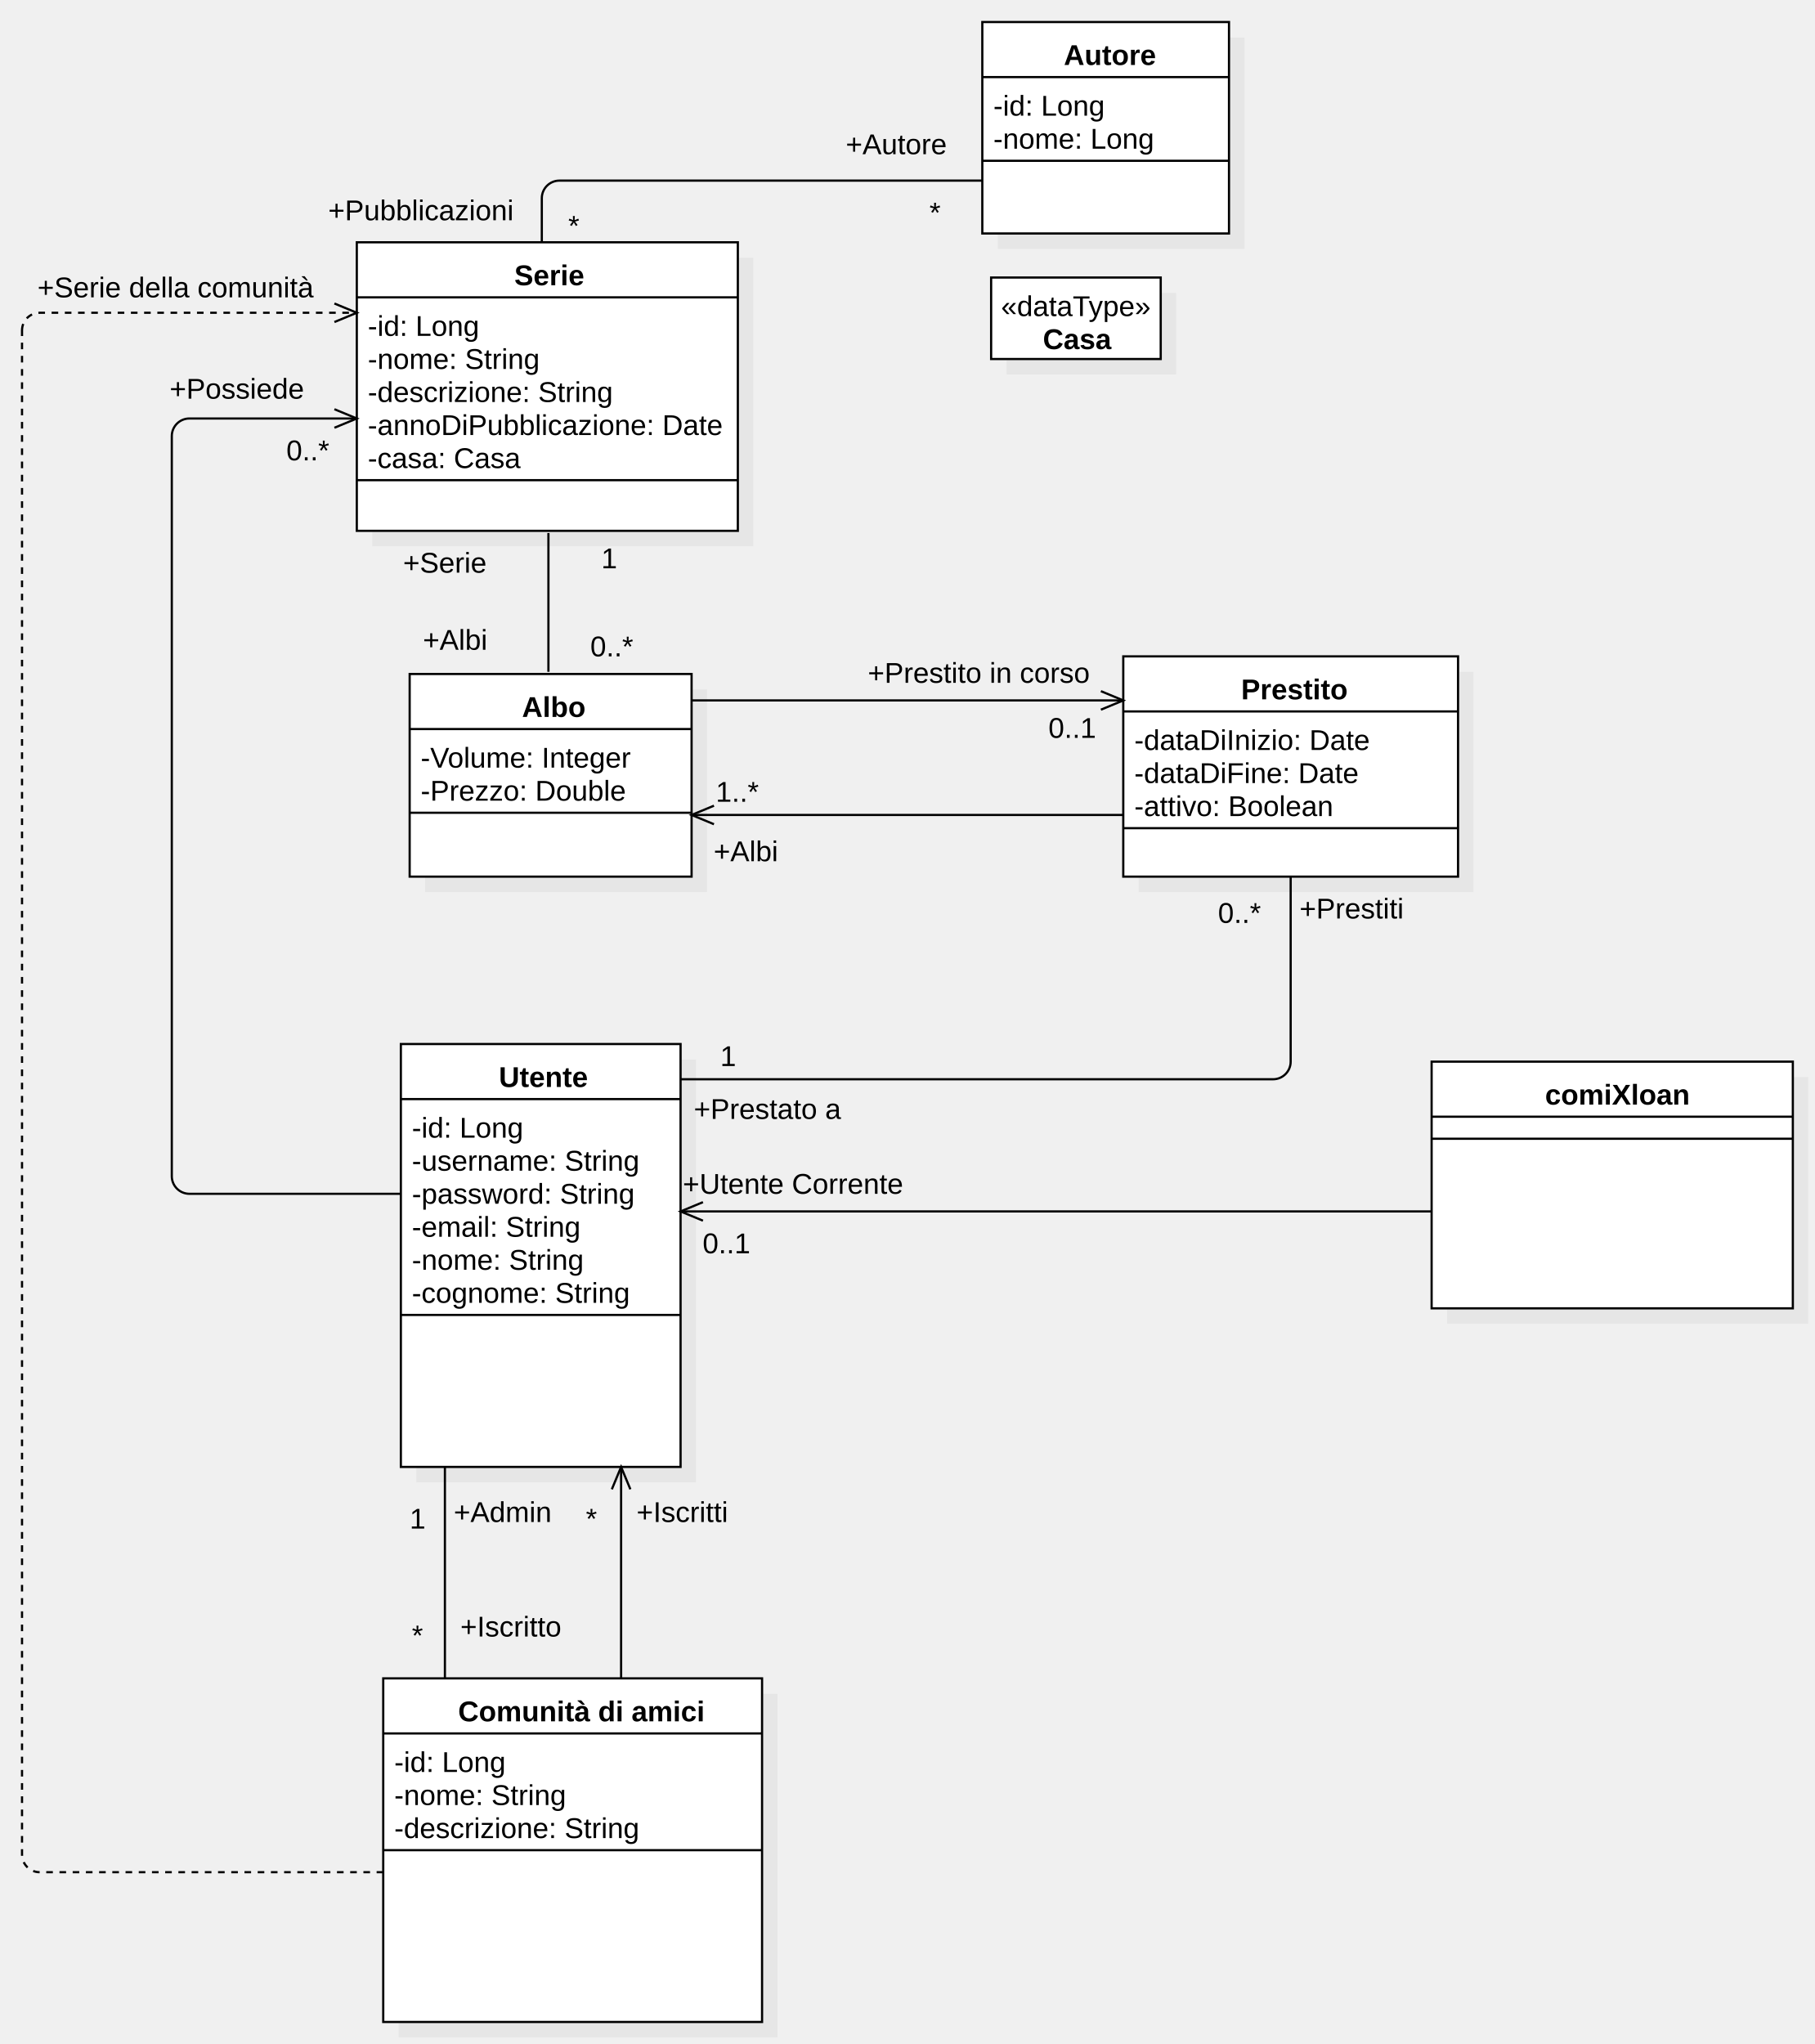
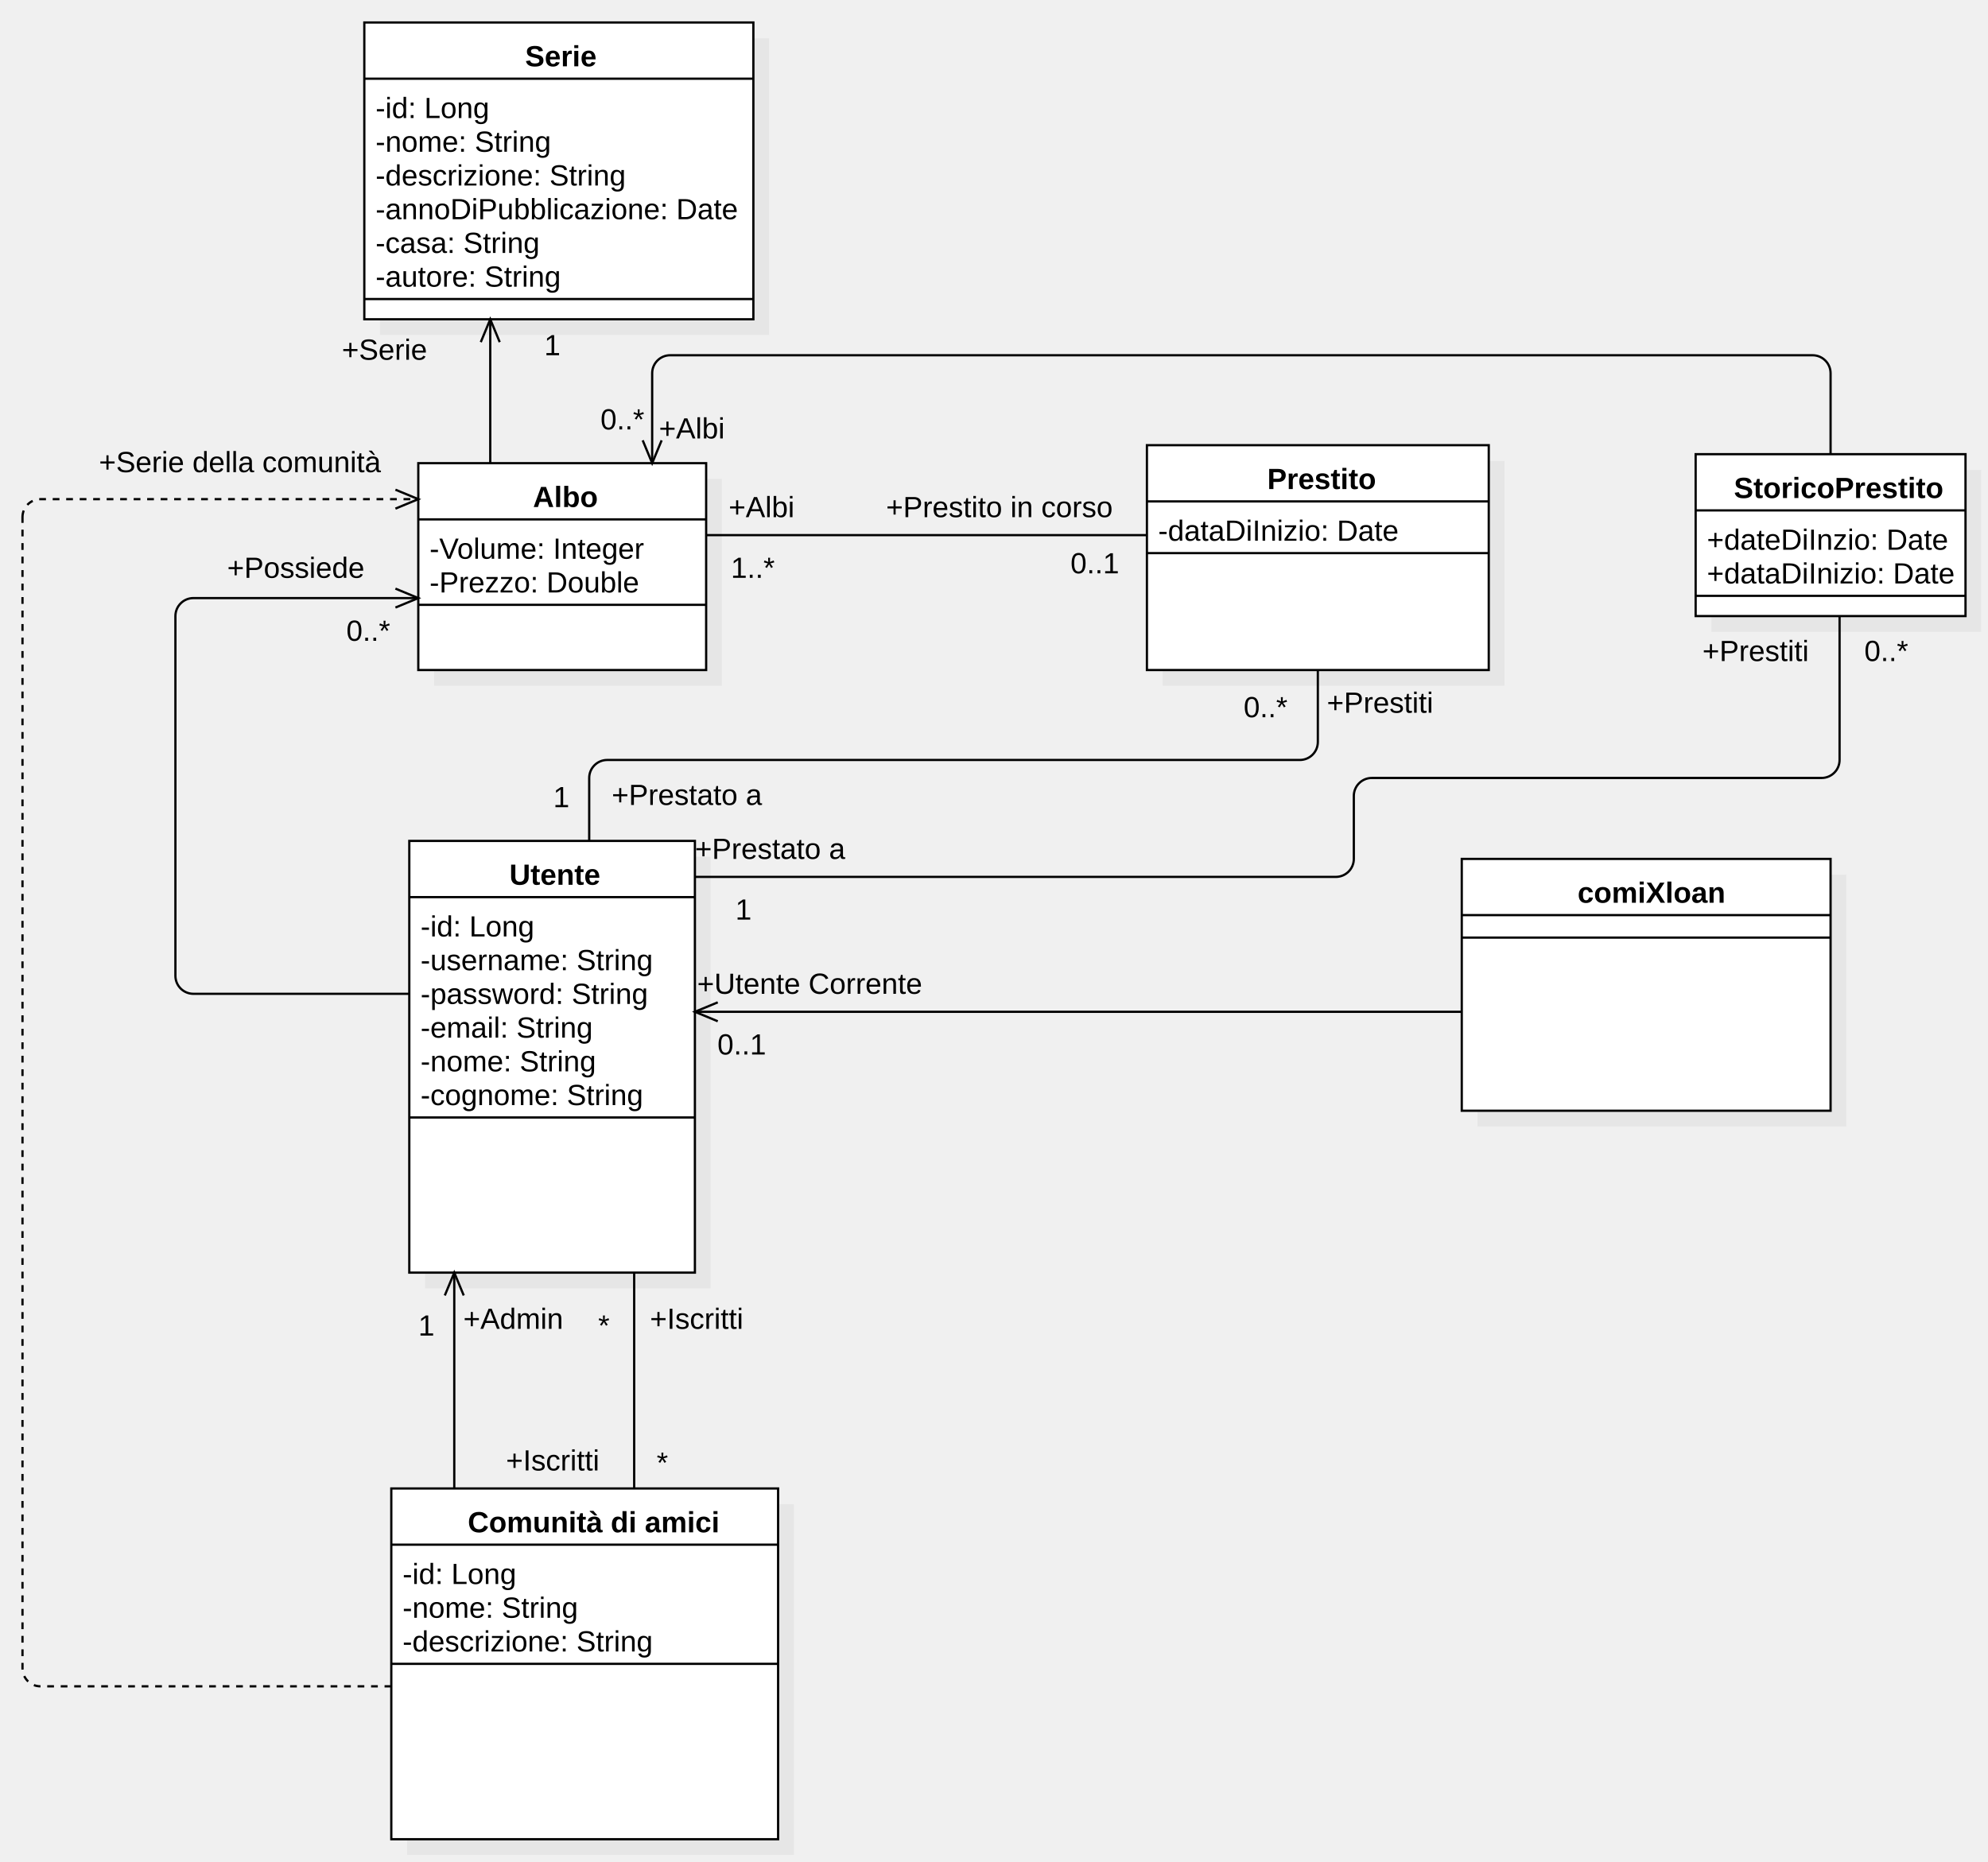
- <svg xmlns="http://www.w3.org/2000/svg" version="1.1" width="824" height="928">
+ <svg xmlns="http://www.w3.org/2000/svg" version="1.1" width="884" height="828">
  <defs />
  <g>
-     <g transform="translate(-50,2) scale(1,1)">
+     <g transform="translate(-50,-98) scale(1,1)">
      <rect fill="#C0C0C0" stroke="none" x="239" y="479" width="127" height="192" opacity="0.2" />
    </g>
-     <g transform="translate(-50,2) scale(1,1)">
+     <g transform="translate(-50,-98) scale(1,1)">
      <rect fill="#ffffff" stroke="none" x="232" y="472" width="127" height="192" />
    </g>
-     <g transform="translate(-50,2) scale(1,1)">
+     <g transform="translate(-50,-98) scale(1,1)">
      <path fill="none" stroke="#000000" d="M 232 472 L 359 472 L 359 664 L 232 664 L 232 472 Z Z" stroke-miterlimit="10" />
    </g>
-     <g transform="translate(-50,2) scale(1,1)">
+     <g transform="translate(-50,-98) scale(1,1)">
      <path fill="none" stroke="#000000" d="M 232 497 L 359 497" stroke-miterlimit="10" />
    </g>
-     <g transform="translate(-50,2) scale(1,1)">
+     <g transform="translate(-50,-98) scale(1,1)">
      <path fill="none" stroke="#000000" d="M 232 595 L 359 595" stroke-miterlimit="10" />
    </g>
-     <g transform="translate(-50,2) scale(1,1)">
+     <g transform="translate(-50,-98) scale(1,1)">
      <g>
        <path fill="none" stroke="none" />
        <text fill="#000000" stroke="none" font-family="Arial" font-size="13px" font-style="normal" font-weight="bold" text-decoration="none" x="276.5" y="491.5">Utente</text>
      </g>
    </g>
-     <g transform="translate(-50,2) scale(1,1)">
+     <g transform="translate(-50,-98) scale(1,1)">
      <g>
        <path fill="none" stroke="none" />
        <text fill="#000000" stroke="none" font-family="Arial" font-size="13px" font-style="normal" font-weight="normal" text-decoration="none" x="237" y="514.5">-id: Long</text>
      </g>
    </g>
-     <g transform="translate(-50,2) scale(1,1)">
+     <g transform="translate(-50,-98) scale(1,1)">
      <g>
        <path fill="none" stroke="none" />
        <text fill="#000000" stroke="none" font-family="Arial" font-size="13px" font-style="normal" font-weight="normal" text-decoration="none" x="237" y="529.5">-username: String</text>
      </g>
    </g>
-     <g transform="translate(-50,2) scale(1,1)">
+     <g transform="translate(-50,-98) scale(1,1)">
      <g>
        <path fill="none" stroke="none" />
        <text fill="#000000" stroke="none" font-family="Arial" font-size="13px" font-style="normal" font-weight="normal" text-decoration="none" x="237" y="544.5">-password: String</text>
      </g>
    </g>
-     <g transform="translate(-50,2) scale(1,1)">
+     <g transform="translate(-50,-98) scale(1,1)">
      <g>
        <path fill="none" stroke="none" />
        <text fill="#000000" stroke="none" font-family="Arial" font-size="13px" font-style="normal" font-weight="normal" text-decoration="none" x="237" y="559.5">-email: String</text>
      </g>
    </g>
-     <g transform="translate(-50,2) scale(1,1)">
+     <g transform="translate(-50,-98) scale(1,1)">
      <g>
        <path fill="none" stroke="none" />
        <text fill="#000000" stroke="none" font-family="Arial" font-size="13px" font-style="normal" font-weight="normal" text-decoration="none" x="237" y="574.5">-nome: String</text>
      </g>
    </g>
-     <g transform="translate(-50,2) scale(1,1)">
+     <g transform="translate(-50,-98) scale(1,1)">
      <g>
        <path fill="none" stroke="none" />
        <text fill="#000000" stroke="none" font-family="Arial" font-size="13px" font-style="normal" font-weight="normal" text-decoration="none" x="237" y="589.5">-cognome: String</text>
      </g>
    </g>
-     <g transform="translate(-50,2) scale(1,1)">
+     <g transform="translate(-50,-98) scale(1,1)">
      <rect fill="#C0C0C0" stroke="none" x="231" y="767" width="172" height="156" opacity="0.2" />
    </g>
-     <g transform="translate(-50,2) scale(1,1)">
+     <g transform="translate(-50,-98) scale(1,1)">
      <rect fill="#ffffff" stroke="none" x="224" y="760" width="172" height="156" />
    </g>
-     <g transform="translate(-50,2) scale(1,1)">
+     <g transform="translate(-50,-98) scale(1,1)">
      <path fill="none" stroke="#000000" d="M 224 760 L 396 760 L 396 916 L 224 916 L 224 760 Z Z" stroke-miterlimit="10" />
    </g>
-     <g transform="translate(-50,2) scale(1,1)">
+     <g transform="translate(-50,-98) scale(1,1)">
      <path fill="none" stroke="#000000" d="M 224 785 L 396 785" stroke-miterlimit="10" />
    </g>
-     <g transform="translate(-50,2) scale(1,1)">
+     <g transform="translate(-50,-98) scale(1,1)">
      <path fill="none" stroke="#000000" d="M 224 838 L 396 838" stroke-miterlimit="10" />
    </g>
-     <g transform="translate(-50,2) scale(1,1)">
+     <g transform="translate(-50,-98) scale(1,1)">
      <g>
        <path fill="none" stroke="none" />
        <text fill="#000000" stroke="none" font-family="Arial" font-size="13px" font-style="normal" font-weight="bold" text-decoration="none" x="258" y="779.5">Comunità di amici</text>
      </g>
    </g>
-     <g transform="translate(-50,2) scale(1,1)">
+     <g transform="translate(-50,-98) scale(1,1)">
      <g>
        <path fill="none" stroke="none" />
        <text fill="#000000" stroke="none" font-family="Arial" font-size="13px" font-style="normal" font-weight="normal" text-decoration="none" x="229" y="802.5">-id: Long</text>
      </g>
    </g>
-     <g transform="translate(-50,2) scale(1,1)">
+     <g transform="translate(-50,-98) scale(1,1)">
      <g>
        <path fill="none" stroke="none" />
        <text fill="#000000" stroke="none" font-family="Arial" font-size="13px" font-style="normal" font-weight="normal" text-decoration="none" x="229" y="817.5">-nome: String</text>
      </g>
    </g>
-     <g transform="translate(-50,2) scale(1,1)">
+     <g transform="translate(-50,-98) scale(1,1)">
      <g>
        <path fill="none" stroke="none" />
        <text fill="#000000" stroke="none" font-family="Arial" font-size="13px" font-style="normal" font-weight="normal" text-decoration="none" x="229" y="832.5">-descrizione: String</text>
      </g>
    </g>
-     <g transform="translate(-50,2) scale(1,1)">
-       <rect fill="#C0C0C0" stroke="none" x="219" y="115" width="173" height="131" opacity="0.2" />
-     </g>
-     <g transform="translate(-50,2) scale(1,1)">
-       <rect fill="#ffffff" stroke="none" x="212" y="108" width="173" height="131" />
-     </g>
-     <g transform="translate(-50,2) scale(1,1)">
-       <path fill="none" stroke="#000000" d="M 212 108 L 385 108 L 385 239 L 212 239 L 212 108 Z Z" stroke-miterlimit="10" />
-     </g>
-     <g transform="translate(-50,2) scale(1,1)">
+     <g transform="translate(-50,-98) scale(1,1)">
+       <rect fill="#C0C0C0" stroke="none" x="219" y="115" width="173" height="132" opacity="0.2" />
+     </g>
+     <g transform="translate(-50,-98) scale(1,1)">
+       <rect fill="#ffffff" stroke="none" x="212" y="108" width="173" height="132" />
+     </g>
+     <g transform="translate(-50,-98) scale(1,1)">
+       <path fill="none" stroke="#000000" d="M 212 108 L 385 108 L 385 240 L 212 240 L 212 108 Z Z" stroke-miterlimit="10" />
+     </g>
+     <g transform="translate(-50,-98) scale(1,1)">
      <path fill="none" stroke="#000000" d="M 212 133 L 385 133" stroke-miterlimit="10" />
    </g>
-     <g transform="translate(-50,2) scale(1,1)">
-       <path fill="none" stroke="#000000" d="M 212 216 L 385 216" stroke-miterlimit="10" />
-     </g>
-     <g transform="translate(-50,2) scale(1,1)">
+     <g transform="translate(-50,-98) scale(1,1)">
+       <path fill="none" stroke="#000000" d="M 212 231 L 385 231" stroke-miterlimit="10" />
+     </g>
+     <g transform="translate(-50,-98) scale(1,1)">
      <g>
        <path fill="none" stroke="none" />
        <text fill="#000000" stroke="none" font-family="Arial" font-size="13px" font-style="normal" font-weight="bold" text-decoration="none" x="283.5" y="127.5">Serie</text>
      </g>
    </g>
-     <g transform="translate(-50,2) scale(1,1)">
+     <g transform="translate(-50,-98) scale(1,1)">
      <g>
        <path fill="none" stroke="none" />
        <text fill="#000000" stroke="none" font-family="Arial" font-size="13px" font-style="normal" font-weight="normal" text-decoration="none" x="217" y="150.5">-id: Long</text>
      </g>
    </g>
-     <g transform="translate(-50,2) scale(1,1)">
+     <g transform="translate(-50,-98) scale(1,1)">
      <g>
        <path fill="none" stroke="none" />
        <text fill="#000000" stroke="none" font-family="Arial" font-size="13px" font-style="normal" font-weight="normal" text-decoration="none" x="217" y="165.5">-nome: String</text>
      </g>
    </g>
-     <g transform="translate(-50,2) scale(1,1)">
+     <g transform="translate(-50,-98) scale(1,1)">
      <g>
        <path fill="none" stroke="none" />
        <text fill="#000000" stroke="none" font-family="Arial" font-size="13px" font-style="normal" font-weight="normal" text-decoration="none" x="217" y="180.5">-descrizione: String</text>
      </g>
    </g>
-     <g transform="translate(-50,2) scale(1,1)">
+     <g transform="translate(-50,-98) scale(1,1)">
      <g>
        <path fill="none" stroke="none" />
        <text fill="#000000" stroke="none" font-family="Arial" font-size="13px" font-style="normal" font-weight="normal" text-decoration="none" x="217" y="195.5">-annoDiPubblicazione: Date</text>
      </g>
    </g>
-     <g transform="translate(-50,2) scale(1,1)">
-       <g>
-         <path fill="none" stroke="none" />
-         <text fill="#000000" stroke="none" font-family="Arial" font-size="13px" font-style="normal" font-weight="normal" text-decoration="none" x="217" y="210.5">-casa: Casa</text>
-       </g>
-     </g>
-     <g transform="translate(-50,2) scale(1,1)">
+     <g transform="translate(-50,-98) scale(1,1)">
+       <g>
+         <path fill="none" stroke="none" />
+         <text fill="#000000" stroke="none" font-family="Arial" font-size="13px" font-style="normal" font-weight="normal" text-decoration="none" x="217" y="210.5">-casa: String</text>
+       </g>
+     </g>
+     <g transform="translate(-50,-98) scale(1,1)">
+       <g>
+         <path fill="none" stroke="none" />
+         <text fill="#000000" stroke="none" font-family="Arial" font-size="13px" font-style="normal" font-weight="normal" text-decoration="none" x="217" y="225.5">-autore: String</text>
+       </g>
+     </g>
+     <g transform="translate(-50,-98) scale(1,1)">
      <rect fill="#C0C0C0" stroke="none" x="243" y="311" width="128" height="92" opacity="0.2" />
    </g>
-     <g transform="translate(-50,2) scale(1,1)">
+     <g transform="translate(-50,-98) scale(1,1)">
      <rect fill="#ffffff" stroke="none" x="236" y="304" width="128" height="92" />
    </g>
-     <g transform="translate(-50,2) scale(1,1)">
+     <g transform="translate(-50,-98) scale(1,1)">
      <path fill="none" stroke="#000000" d="M 236 304 L 364 304 L 364 396 L 236 396 L 236 304 Z Z" stroke-miterlimit="10" />
    </g>
-     <g transform="translate(-50,2) scale(1,1)">
+     <g transform="translate(-50,-98) scale(1,1)">
      <path fill="none" stroke="#000000" d="M 236 329 L 364 329" stroke-miterlimit="10" />
    </g>
-     <g transform="translate(-50,2) scale(1,1)">
+     <g transform="translate(-50,-98) scale(1,1)">
      <path fill="none" stroke="#000000" d="M 236 367 L 364 367" stroke-miterlimit="10" />
    </g>
-     <g transform="translate(-50,2) scale(1,1)">
+     <g transform="translate(-50,-98) scale(1,1)">
      <g>
        <path fill="none" stroke="none" />
        <text fill="#000000" stroke="none" font-family="Arial" font-size="13px" font-style="normal" font-weight="bold" text-decoration="none" x="287" y="323.5">Albo</text>
      </g>
    </g>
-     <g transform="translate(-50,2) scale(1,1)">
+     <g transform="translate(-50,-98) scale(1,1)">
      <g>
        <path fill="none" stroke="none" />
        <text fill="#000000" stroke="none" font-family="Arial" font-size="13px" font-style="normal" font-weight="normal" text-decoration="none" x="241" y="346.5">-Volume: Integer</text>
      </g>
    </g>
-     <g transform="translate(-50,2) scale(1,1)">
+     <g transform="translate(-50,-98) scale(1,1)">
      <g>
        <path fill="none" stroke="none" />
        <text fill="#000000" stroke="none" font-family="Arial" font-size="13px" font-style="normal" font-weight="normal" text-decoration="none" x="241" y="361.5">-Prezzo: Double</text>
      </g>
    </g>
-     <g transform="translate(-50,2) scale(1,1)">
-       <path fill="none" stroke="#000000" d="M 299 303 L 299 240" stroke-miterlimit="10" />
-     </g>
-     <g transform="translate(-50,2) scale(1,1)">
-       <g>
-         <path fill="none" stroke="none" />
-         <text fill="#000000" stroke="none" font-family="Arial" font-size="13px" font-style="normal" font-weight="normal" text-decoration="none" x="242" y="293">+Albi</text>
-       </g>
-     </g>
-     <g transform="translate(-50,2) scale(1,1)">
-       <g>
-         <path fill="none" stroke="none" />
-         <text fill="#000000" stroke="none" font-family="Arial" font-size="13px" font-style="normal" font-weight="normal" text-decoration="none" x="318" y="296">0..*</text>
-       </g>
-     </g>
-     <g transform="translate(-50,2) scale(1,1)">
-       <g>
-         <path fill="none" stroke="none" />
-         <text fill="#000000" stroke="none" font-family="Arial" font-size="13px" font-style="normal" font-weight="normal" text-decoration="none" x="233" y="258">+Serie</text>
-       </g>
-     </g>
-     <g transform="translate(-50,2) scale(1,1)">
-       <g>
-         <path fill="none" stroke="none" />
-         <text fill="#000000" stroke="none" font-family="Arial" font-size="13px" font-style="normal" font-weight="normal" text-decoration="none" x="323" y="256">1</text>
-       </g>
-     </g>
-     <g transform="translate(-50,2) scale(1,1)">
+     <g transform="translate(-50,-98) scale(1,1)">
+       <path fill="none" stroke="#000000" d="M 268 304 L 268 240" stroke-miterlimit="10" />
+     </g>
+     <g transform="translate(-50,-98) scale(1,1)">
+       <path fill="none" stroke="#000000" d="M 272.21 250.163 L 268 240 L 263.79 250.163" stroke-miterlimit="10" />
+     </g>
+     <g transform="translate(-50,-98) scale(1,1)">
+       <g>
+         <path fill="none" stroke="none" />
+         <text fill="#000000" stroke="none" font-family="Arial" font-size="13px" font-style="normal" font-weight="normal" text-decoration="none" x="202" y="258">+Serie</text>
+       </g>
+     </g>
+     <g transform="translate(-50,-98) scale(1,1)">
+       <g>
+         <path fill="none" stroke="none" />
+         <text fill="#000000" stroke="none" font-family="Arial" font-size="13px" font-style="normal" font-weight="normal" text-decoration="none" x="292" y="256">1</text>
+       </g>
+     </g>
+     <g transform="translate(-50,-98) scale(1,1)">
      <path fill="none" stroke="#000000" d="M 252 664 L 252 760" stroke-miterlimit="10" />
    </g>
-     <g transform="translate(-50,2) scale(1,1)">
+     <g transform="translate(-50,-98) scale(1,1)">
+       <path fill="none" stroke="#000000" d="M 256.21 674.163 L 252 664 L 247.79 674.163" stroke-miterlimit="10" />
+     </g>
+     <g transform="translate(-50,-98) scale(1,1)">
      <g>
        <path fill="none" stroke="none" />
        <text fill="#000000" stroke="none" font-family="Arial" font-size="13px" font-style="normal" font-weight="normal" text-decoration="none" x="256" y="689">+Admin</text>
      </g>
    </g>
-     <g transform="translate(-50,2) scale(1,1)">
+     <g transform="translate(-50,-98) scale(1,1)">
      <g>
        <path fill="none" stroke="none" />
        <text fill="#000000" stroke="none" font-family="Arial" font-size="13px" font-style="normal" font-weight="normal" text-decoration="none" x="236" y="692">1</text>
      </g>
    </g>
-     <g transform="translate(-50,2) scale(1,1)">
-       <g>
-         <path fill="none" stroke="none" />
-         <text fill="#000000" stroke="none" font-family="Arial" font-size="13px" font-style="normal" font-weight="normal" text-decoration="none" x="259" y="741">+Iscritto</text>
-       </g>
-     </g>
-     <g transform="translate(-50,2) scale(1,1)">
-       <g>
-         <path fill="none" stroke="none" />
-         <text fill="#000000" stroke="none" font-family="Arial" font-size="13px" font-style="normal" font-weight="normal" text-decoration="none" x="237" y="745">*</text>
-       </g>
-     </g>
-     <g transform="translate(-50,2) scale(1,1)">
+     <g transform="translate(-50,-98) scale(1,1)">
      <rect fill="#C0C0C0" stroke="none" x="567" y="303" width="152" height="100" opacity="0.2" />
    </g>
-     <g transform="translate(-50,2) scale(1,1)">
+     <g transform="translate(-50,-98) scale(1,1)">
      <rect fill="#ffffff" stroke="none" x="560" y="296" width="152" height="100" />
    </g>
-     <g transform="translate(-50,2) scale(1,1)">
+     <g transform="translate(-50,-98) scale(1,1)">
      <path fill="none" stroke="#000000" d="M 560 296 L 712 296 L 712 396 L 560 396 L 560 296 Z Z" stroke-miterlimit="10" />
    </g>
-     <g transform="translate(-50,2) scale(1,1)">
+     <g transform="translate(-50,-98) scale(1,1)">
      <path fill="none" stroke="#000000" d="M 560 321 L 712 321" stroke-miterlimit="10" />
    </g>
-     <g transform="translate(-50,2) scale(1,1)">
-       <path fill="none" stroke="#000000" d="M 560 374 L 712 374" stroke-miterlimit="10" />
-     </g>
-     <g transform="translate(-50,2) scale(1,1)">
+     <g transform="translate(-50,-98) scale(1,1)">
+       <path fill="none" stroke="#000000" d="M 560 344 L 712 344" stroke-miterlimit="10" />
+     </g>
+     <g transform="translate(-50,-98) scale(1,1)">
      <g>
        <path fill="none" stroke="none" />
        <text fill="#000000" stroke="none" font-family="Arial" font-size="13px" font-style="normal" font-weight="bold" text-decoration="none" x="613.5" y="315.5">Prestito</text>
      </g>
    </g>
-     <g transform="translate(-50,2) scale(1,1)">
+     <g transform="translate(-50,-98) scale(1,1)">
      <g>
        <path fill="none" stroke="none" />
        <text fill="#000000" stroke="none" font-family="Arial" font-size="13px" font-style="normal" font-weight="normal" text-decoration="none" x="565" y="338.5">-dataDiInizio: Date</text>
      </g>
    </g>
-     <g transform="translate(-50,2) scale(1,1)">
-       <g>
-         <path fill="none" stroke="none" />
-         <text fill="#000000" stroke="none" font-family="Arial" font-size="13px" font-style="normal" font-weight="normal" text-decoration="none" x="565" y="353.5">-dataDiFine: Date</text>
-       </g>
-     </g>
-     <g transform="translate(-50,2) scale(1,1)">
-       <g>
-         <path fill="none" stroke="none" />
-         <text fill="#000000" stroke="none" font-family="Arial" font-size="13px" font-style="normal" font-weight="normal" text-decoration="none" x="565" y="368.5">-attivo: Boolean</text>
-       </g>
-     </g>
-     <g transform="translate(-50,2) scale(1,1)">
-       <path fill="none" stroke="#000000" d="M 560 368 L 364 368" stroke-miterlimit="10" />
-     </g>
-     <g transform="translate(-50,2) scale(1,1)">
-       <path fill="none" stroke="#000000" d="M 374.163 363.79 L 364 368 L 374.163 372.21" stroke-miterlimit="10" />
-     </g>
-     <g transform="translate(-50,2) scale(1,1)">
-       <g>
-         <path fill="none" stroke="none" />
-         <text fill="#000000" stroke="none" font-family="Arial" font-size="13px" font-style="normal" font-weight="normal" text-decoration="none" x="374" y="389">+Albi</text>
-       </g>
-     </g>
-     <g transform="translate(-50,2) scale(1,1)">
-       <g>
-         <path fill="none" stroke="none" />
-         <text fill="#000000" stroke="none" font-family="Arial" font-size="13px" font-style="normal" font-weight="normal" text-decoration="none" x="375" y="362">1..*</text>
-       </g>
-     </g>
-     <g transform="translate(-50,2) scale(1,1)">
-       <path fill="none" stroke="#000000" d="M 636 396 L 636 480 M 636 480 A 8 8 0 0 1 628 488 L 359 488" stroke-miterlimit="10" />
-     </g>
-     <g transform="translate(-50,2) scale(1,1)">
+     <g transform="translate(-50,-98) scale(1,1)">
+       <path fill="none" stroke="#000000" d="M 636 396 L 636 428 M 636 428 A 8 8 0 0 1 628 436 L 320 436 M 320 436 A 8 8 0 0 0 312 444 L 312 472" stroke-miterlimit="10" />
+     </g>
+     <g transform="translate(-50,-98) scale(1,1)">
      <g>
        <path fill="none" stroke="none" />
        <text fill="#000000" stroke="none" font-family="Arial" font-size="13px" font-style="normal" font-weight="normal" text-decoration="none" x="640" y="415">+Prestiti</text>
      </g>
    </g>
-     <g transform="translate(-50,2) scale(1,1)">
+     <g transform="translate(-50,-98) scale(1,1)">
      <g>
        <path fill="none" stroke="none" />
        <text fill="#000000" stroke="none" font-family="Arial" font-size="13px" font-style="normal" font-weight="normal" text-decoration="none" x="603" y="417">0..*</text>
      </g>
    </g>
-     <g transform="translate(-50,2) scale(1,1)">
-       <g>
-         <path fill="none" stroke="none" />
-         <text fill="#000000" stroke="none" font-family="Arial" font-size="13px" font-style="normal" font-weight="normal" text-decoration="none" x="365" y="506">+Prestato a</text>
-       </g>
-     </g>
-     <g transform="translate(-50,2) scale(1,1)">
-       <g>
-         <path fill="none" stroke="none" />
-         <text fill="#000000" stroke="none" font-family="Arial" font-size="13px" font-style="normal" font-weight="normal" text-decoration="none" x="377" y="482">1</text>
-       </g>
-     </g>
-     <g transform="translate(-50,2) scale(1,1)">
+     <g transform="translate(-50,-98) scale(1,1)">
+       <g>
+         <path fill="none" stroke="none" />
+         <text fill="#000000" stroke="none" font-family="Arial" font-size="13px" font-style="normal" font-weight="normal" text-decoration="none" x="322" y="456">+Prestato a</text>
+       </g>
+     </g>
+     <g transform="translate(-50,-98) scale(1,1)">
+       <g>
+         <path fill="none" stroke="none" />
+         <text fill="#000000" stroke="none" font-family="Arial" font-size="13px" font-style="normal" font-weight="normal" text-decoration="none" x="296" y="457">1</text>
+       </g>
+     </g>
+     <g transform="translate(-50,-98) scale(1,1)">
      <path fill="none" stroke="#000000" d="M 332 760 L 332 664" stroke-miterlimit="10" />
    </g>
-     <g transform="translate(-50,2) scale(1,1)">
-       <path fill="none" stroke="#000000" d="M 336.21 674.163 L 332 664 L 327.79 674.163" stroke-miterlimit="10" />
-     </g>
-     <g transform="translate(-50,2) scale(1,1)">
+     <g transform="translate(-50,-98) scale(1,1)">
+       <g>
+         <path fill="none" stroke="none" />
+         <text fill="#000000" stroke="none" font-family="Arial" font-size="13px" font-style="normal" font-weight="normal" text-decoration="none" x="275" y="752">+Iscritti</text>
+       </g>
+     </g>
+     <g transform="translate(-50,-98) scale(1,1)">
+       <g>
+         <path fill="none" stroke="none" />
+         <text fill="#000000" stroke="none" font-family="Arial" font-size="13px" font-style="normal" font-weight="normal" text-decoration="none" x="342" y="753">*</text>
+       </g>
+     </g>
+     <g transform="translate(-50,-98) scale(1,1)">
      <g>
        <path fill="none" stroke="none" />
        <text fill="#000000" stroke="none" font-family="Arial" font-size="13px" font-style="normal" font-weight="normal" text-decoration="none" x="339" y="689">+Iscritti</text>
      </g>
    </g>
-     <g transform="translate(-50,2) scale(1,1)">
+     <g transform="translate(-50,-98) scale(1,1)">
      <g>
        <path fill="none" stroke="none" />
        <text fill="#000000" stroke="none" font-family="Arial" font-size="13px" font-style="normal" font-weight="normal" text-decoration="none" x="316" y="692">*</text>
      </g>
    </g>
-     <g transform="translate(-50,2) scale(1,1)">
+     <g transform="translate(-50,-98) scale(1,1)">
      <rect fill="#C0C0C0" stroke="none" x="707" y="487" width="164" height="112" opacity="0.2" />
    </g>
-     <g transform="translate(-50,2) scale(1,1)">
+     <g transform="translate(-50,-98) scale(1,1)">
      <rect fill="#ffffff" stroke="none" x="700" y="480" width="164" height="112" />
    </g>
-     <g transform="translate(-50,2) scale(1,1)">
+     <g transform="translate(-50,-98) scale(1,1)">
      <path fill="none" stroke="#000000" d="M 700 480 L 864 480 L 864 592 L 700 592 L 700 480 Z Z" stroke-miterlimit="10" />
    </g>
-     <g transform="translate(-50,2) scale(1,1)">
+     <g transform="translate(-50,-98) scale(1,1)">
      <path fill="none" stroke="#000000" d="M 700 505 L 864 505" stroke-miterlimit="10" />
    </g>
-     <g transform="translate(-50,2) scale(1,1)">
+     <g transform="translate(-50,-98) scale(1,1)">
      <path fill="none" stroke="#000000" d="M 700 515 L 864 515" stroke-miterlimit="10" />
    </g>
-     <g transform="translate(-50,2) scale(1,1)">
+     <g transform="translate(-50,-98) scale(1,1)">
      <g>
        <path fill="none" stroke="none" />
        <text fill="#000000" stroke="none" font-family="Arial" font-size="13px" font-style="normal" font-weight="bold" text-decoration="none" x="751.5" y="499.5">comiXloan</text>
      </g>
    </g>
-     <g transform="translate(-50,2) scale(1,1)">
+     <g transform="translate(-50,-98) scale(1,1)">
      <path fill="none" stroke="#000000" d="M 359 548 L 700 548" stroke-miterlimit="10" />
    </g>
-     <g transform="translate(-50,2) scale(1,1)">
+     <g transform="translate(-50,-98) scale(1,1)">
      <path fill="none" stroke="#000000" d="M 369.163 543.79 L 359 548 L 369.163 552.21" stroke-miterlimit="10" />
    </g>
-     <g transform="translate(-50,2) scale(1,1)">
+     <g transform="translate(-50,-98) scale(1,1)">
      <g>
        <path fill="none" stroke="none" />
        <text fill="#000000" stroke="none" font-family="Arial" font-size="13px" font-style="normal" font-weight="normal" text-decoration="none" x="360" y="540">+Utente Corrente</text>
      </g>
    </g>
-     <g transform="translate(-50,2) scale(1,1)">
+     <g transform="translate(-50,-98) scale(1,1)">
      <g>
        <path fill="none" stroke="none" />
        <text fill="#000000" stroke="none" font-family="Arial" font-size="13px" font-style="normal" font-weight="normal" text-decoration="none" x="369" y="567">0..1</text>
      </g>
    </g>
-     <g transform="translate(-50,2) scale(1,1)">
-       <rect fill="#C0C0C0" stroke="none" x="503" y="15" width="112" height="96" opacity="0.2" />
-     </g>
-     <g transform="translate(-50,2) scale(1,1)">
-       <rect fill="#ffffff" stroke="none" x="496" y="8" width="112" height="96" />
-     </g>
-     <g transform="translate(-50,2) scale(1,1)">
-       <path fill="none" stroke="#000000" d="M 496 8 L 608 8 L 608 104 L 496 104 L 496 8 Z Z" stroke-miterlimit="10" />
-     </g>
-     <g transform="translate(-50,2) scale(1,1)">
-       <path fill="none" stroke="#000000" d="M 496 33 L 608 33" stroke-miterlimit="10" />
-     </g>
-     <g transform="translate(-50,2) scale(1,1)">
-       <path fill="none" stroke="#000000" d="M 496 71 L 608 71" stroke-miterlimit="10" />
-     </g>
-     <g transform="translate(-50,2) scale(1,1)">
-       <g>
-         <path fill="none" stroke="none" />
-         <text fill="#000000" stroke="none" font-family="Arial" font-size="13px" font-style="normal" font-weight="bold" text-decoration="none" x="533" y="27.5">Autore</text>
-       </g>
-     </g>
-     <g transform="translate(-50,2) scale(1,1)">
-       <g>
-         <path fill="none" stroke="none" />
-         <text fill="#000000" stroke="none" font-family="Arial" font-size="13px" font-style="normal" font-weight="normal" text-decoration="none" x="501" y="50.5">-id: Long</text>
-       </g>
-     </g>
-     <g transform="translate(-50,2) scale(1,1)">
-       <g>
-         <path fill="none" stroke="none" />
-         <text fill="#000000" stroke="none" font-family="Arial" font-size="13px" font-style="normal" font-weight="normal" text-decoration="none" x="501" y="65.5">-nome: Long</text>
-       </g>
-     </g>
-     <g transform="translate(-50,2) scale(1,1)">
-       <path fill="none" stroke="#000000" d="M 296 108 L 296 88 M 296 88 A 8 8 0 0 1 304 80 L 496 80" stroke-miterlimit="10" />
-     </g>
-     <g transform="translate(-50,2) scale(1,1)">
-       <g>
-         <path fill="none" stroke="none" />
-         <text fill="#000000" stroke="none" font-family="Arial" font-size="13px" font-style="normal" font-weight="normal" text-decoration="none" x="199" y="98">+Pubblicazioni</text>
-       </g>
-     </g>
-     <g transform="translate(-50,2) scale(1,1)">
-       <g>
-         <path fill="none" stroke="none" />
-         <text fill="#000000" stroke="none" font-family="Arial" font-size="13px" font-style="normal" font-weight="normal" text-decoration="none" x="308" y="105">*</text>
-       </g>
-     </g>
-     <g transform="translate(-50,2) scale(1,1)">
-       <g>
-         <path fill="none" stroke="none" />
-         <text fill="#000000" stroke="none" font-family="Arial" font-size="13px" font-style="normal" font-weight="normal" text-decoration="none" x="434" y="68">+Autore</text>
-       </g>
-     </g>
-     <g transform="translate(-50,2) scale(1,1)">
-       <g>
-         <path fill="none" stroke="none" />
-         <text fill="#000000" stroke="none" font-family="Arial" font-size="13px" font-style="normal" font-weight="normal" text-decoration="none" x="472" y="99">*</text>
-       </g>
-     </g>
-     <g transform="translate(-50,2) scale(1,1)">
-       <path fill="none" stroke="#000000" d="M 364 316 L 560 316" stroke-miterlimit="10" />
-     </g>
-     <g transform="translate(-50,2) scale(1,1)">
-       <path fill="none" stroke="#000000" d="M 549.837 320.21 L 560 316 L 549.837 311.79" stroke-miterlimit="10" />
-     </g>
-     <g transform="translate(-50,2) scale(1,1)">
-       <g>
-         <path fill="none" stroke="none" />
-         <text fill="#000000" stroke="none" font-family="Arial" font-size="13px" font-style="normal" font-weight="normal" text-decoration="none" x="444" y="308">+Prestito  in corso</text>
-       </g>
-     </g>
-     <g transform="translate(-50,2) scale(1,1)">
-       <g>
-         <path fill="none" stroke="none" />
-         <text fill="#000000" stroke="none" font-family="Arial" font-size="13px" font-style="normal" font-weight="normal" text-decoration="none" x="526" y="333">0..1</text>
-       </g>
-     </g>
-     <g transform="translate(-50,2) scale(1,1)">
-       <path fill="none" stroke="#000000" d="M 232 540 L 136 540 M 136 540 A 8 8 0 0 1 128 532 L 128 196 M 128 196 A 8 8 0 0 1 136 188 L 212 188" stroke-miterlimit="10" />
-     </g>
-     <g transform="translate(-50,2) scale(1,1)">
-       <path fill="none" stroke="#000000" d="M 201.837 192.21 L 212 188 L 201.837 183.79" stroke-miterlimit="10" />
-     </g>
-     <g transform="translate(-50,2) scale(1,1)">
-       <g>
-         <path fill="none" stroke="none" />
-         <text fill="#000000" stroke="none" font-family="Arial" font-size="13px" font-style="normal" font-weight="normal" text-decoration="none" x="127" y="179">+Possiede</text>
-       </g>
-     </g>
-     <g transform="translate(-50,2) scale(1,1)">
-       <g>
-         <path fill="none" stroke="none" />
-         <text fill="#000000" stroke="none" font-family="Arial" font-size="13px" font-style="normal" font-weight="normal" text-decoration="none" x="180" y="207">0..*</text>
-       </g>
-     </g>
-     <g transform="translate(-50,2) scale(1,1)">
-       <rect fill="#C0C0C0" stroke="none" x="507" y="131" width="77" height="37" opacity="0.2" />
-     </g>
-     <g transform="translate(-50,2) scale(1,1)">
-       <rect fill="#ffffff" stroke="none" x="500" y="124" width="77" height="37" />
-     </g>
-     <g transform="translate(-50,2) scale(1,1)">
-       <path fill="none" stroke="#000000" d="M 500 124 L 577 124 L 577 161 L 500 161 L 500 124 Z Z" stroke-miterlimit="10" />
-     </g>
-     <g transform="translate(-50,2) scale(1,1)">
-       <g>
-         <path fill="none" stroke="none" />
-         <text fill="#000000" stroke="none" font-family="Arial" font-size="13px" font-style="normal" font-weight="normal" text-decoration="none" x="504.5" y="141.5">«dataType»</text>
-       </g>
-     </g>
-     <g transform="translate(-50,2) scale(1,1)">
-       <g>
-         <path fill="none" stroke="none" />
-         <text fill="#000000" stroke="none" font-family="Arial" font-size="13px" font-style="normal" font-weight="bold" text-decoration="none" x="523.5" y="156.5">Casa</text>
-       </g>
-     </g>
-     <g transform="translate(-50,2) scale(1,1)">
-       <path fill="none" stroke="#000000" d="M 224 848 L 68 848 M 68 848 A 8 8 0 0 1 60 840 L 60 148 M 60 148 A 8 8 0 0 1 68 140 L 212 140" stroke-miterlimit="10" stroke-dasharray="3" />
-     </g>
-     <g transform="translate(-50,2) scale(1,1)">
-       <path fill="none" stroke="#000000" d="M 201.837 144.21 L 212 140 L 201.837 135.79" stroke-miterlimit="10" />
-     </g>
-     <g transform="translate(-50,2) scale(1,1)">
-       <g>
-         <path fill="none" stroke="none" />
-         <text fill="#000000" stroke="none" font-family="Arial" font-size="13px" font-style="normal" font-weight="normal" text-decoration="none" x="67" y="133">+Serie della comunità</text>
+     <g transform="translate(-50,-98) scale(1,1)">
+       <path fill="none" stroke="#000000" d="M 364 336 L 560 336" stroke-miterlimit="10" />
+     </g>
+     <g transform="translate(-50,-98) scale(1,1)">
+       <g>
+         <path fill="none" stroke="none" />
+         <text fill="#000000" stroke="none" font-family="Arial" font-size="13px" font-style="normal" font-weight="normal" text-decoration="none" x="374" y="328">+Albi</text>
+       </g>
+     </g>
+     <g transform="translate(-50,-98) scale(1,1)">
+       <g>
+         <path fill="none" stroke="none" />
+         <text fill="#000000" stroke="none" font-family="Arial" font-size="13px" font-style="normal" font-weight="normal" text-decoration="none" x="375" y="355">1..*</text>
+       </g>
+     </g>
+     <g transform="translate(-50,-98) scale(1,1)">
+       <g>
+         <path fill="none" stroke="none" />
+         <text fill="#000000" stroke="none" font-family="Arial" font-size="13px" font-style="normal" font-weight="normal" text-decoration="none" x="444" y="328">+Prestito  in corso</text>
+       </g>
+     </g>
+     <g transform="translate(-50,-98) scale(1,1)">
+       <g>
+         <path fill="none" stroke="none" />
+         <text fill="#000000" stroke="none" font-family="Arial" font-size="13px" font-style="normal" font-weight="normal" text-decoration="none" x="526" y="353">0..1</text>
+       </g>
+     </g>
+     <g transform="translate(-50,-98) scale(1,1)">
+       <path fill="none" stroke="#000000" d="M 232 540 L 136 540 M 136 540 A 8 8 0 0 1 128 532 L 128 372 M 128 372 A 8 8 0 0 1 136 364 L 236 364" stroke-miterlimit="10" />
+     </g>
+     <g transform="translate(-50,-98) scale(1,1)">
+       <path fill="none" stroke="#000000" d="M 225.837 368.21 L 236 364 L 225.837 359.79" stroke-miterlimit="10" />
+     </g>
+     <g transform="translate(-50,-98) scale(1,1)">
+       <g>
+         <path fill="none" stroke="none" />
+         <text fill="#000000" stroke="none" font-family="Arial" font-size="13px" font-style="normal" font-weight="normal" text-decoration="none" x="151" y="355">+Possiede</text>
+       </g>
+     </g>
+     <g transform="translate(-50,-98) scale(1,1)">
+       <g>
+         <path fill="none" stroke="none" />
+         <text fill="#000000" stroke="none" font-family="Arial" font-size="13px" font-style="normal" font-weight="normal" text-decoration="none" x="204" y="383">0..*</text>
+       </g>
+     </g>
+     <g transform="translate(-50,-98) scale(1,1)">
+       <path fill="none" stroke="#000000" d="M 224 848 L 68 848 M 68 848 A 8 8 0 0 1 60 840 L 60 328 M 60 328 A 8 8 0 0 1 68 320 L 236 320" stroke-miterlimit="10" stroke-dasharray="3" />
+     </g>
+     <g transform="translate(-50,-98) scale(1,1)">
+       <path fill="none" stroke="#000000" d="M 225.837 324.21 L 236 320 L 225.837 315.79" stroke-miterlimit="10" />
+     </g>
+     <g transform="translate(-50,-98) scale(1,1)">
+       <g>
+         <path fill="none" stroke="none" />
+         <text fill="#000000" stroke="none" font-family="Arial" font-size="13px" font-style="normal" font-weight="normal" text-decoration="none" x="94" y="308">+Serie della comunità</text>
+       </g>
+     </g>
+     <g transform="translate(-50,-98) scale(1,1)">
+       <rect fill="#C0C0C0" stroke="none" x="811" y="307" width="120" height="72" opacity="0.2" />
+     </g>
+     <g transform="translate(-50,-98) scale(1,1)">
+       <rect fill="#ffffff" stroke="none" x="804" y="300" width="120" height="72" />
+     </g>
+     <g transform="translate(-50,-98) scale(1,1)">
+       <path fill="none" stroke="#000000" d="M 804 300 L 924 300 L 924 372 L 804 372 L 804 300 Z Z" stroke-miterlimit="10" />
+     </g>
+     <g transform="translate(-50,-98) scale(1,1)">
+       <path fill="none" stroke="#000000" d="M 804 325 L 924 325" stroke-miterlimit="10" />
+     </g>
+     <g transform="translate(-50,-98) scale(1,1)">
+       <path fill="none" stroke="#000000" d="M 804 363 L 924 363" stroke-miterlimit="10" />
+     </g>
+     <g transform="translate(-50,-98) scale(1,1)">
+       <g>
+         <path fill="none" stroke="none" />
+         <text fill="#000000" stroke="none" font-family="Arial" font-size="13px" font-style="normal" font-weight="bold" text-decoration="none" x="821" y="319.5">StoricoPrestito</text>
+       </g>
+     </g>
+     <g transform="translate(-50,-98) scale(1,1)">
+       <g>
+         <path fill="none" stroke="none" />
+         <text fill="#000000" stroke="none" font-family="Arial" font-size="13px" font-style="normal" font-weight="normal" text-decoration="none" x="809" y="342.5">+dateDiInzio: Date</text>
+       </g>
+     </g>
+     <g transform="translate(-50,-98) scale(1,1)">
+       <g>
+         <path fill="none" stroke="none" />
+         <text fill="#000000" stroke="none" font-family="Arial" font-size="13px" font-style="normal" font-weight="normal" text-decoration="none" x="809" y="357.5">+dataDiInizio: Date</text>
+       </g>
+     </g>
+     <g transform="translate(-50,-98) scale(1,1)">
+       <path fill="none" stroke="#000000" d="M 864 300 L 864 264 M 864 264 A 8 8 0 0 0 856 256 L 348 256 M 348 256 A 8 8 0 0 0 340 264 L 340 304" stroke-miterlimit="10" />
+     </g>
+     <g transform="translate(-50,-98) scale(1,1)">
+       <path fill="none" stroke="#000000" d="M 335.79 293.837 L 340 304 L 344.21 293.837" stroke-miterlimit="10" />
+     </g>
+     <g transform="translate(-50,-98) scale(1,1)">
+       <g>
+         <path fill="none" stroke="none" />
+         <text fill="#000000" stroke="none" font-family="Arial" font-size="13px" font-style="normal" font-weight="normal" text-decoration="none" x="343" y="293">+Albi</text>
+       </g>
+     </g>
+     <g transform="translate(-50,-98) scale(1,1)">
+       <g>
+         <path fill="none" stroke="none" />
+         <text fill="#000000" stroke="none" font-family="Arial" font-size="13px" font-style="normal" font-weight="normal" text-decoration="none" x="317" y="289">0..*</text>
+       </g>
+     </g>
+     <g transform="translate(-50,-98) scale(1,1)">
+       <path fill="none" stroke="#000000" d="M 359 488 L 644 488 M 644 488 A 8 8 0 0 0 652 480 L 652 452 M 652 452 A 8 8 0 0 1 660 444 L 860 444 M 860 444 A 8 8 0 0 0 868 436 L 868 372" stroke-miterlimit="10" />
+     </g>
+     <g transform="translate(-50,-98) scale(1,1)">
+       <g>
+         <path fill="none" stroke="none" />
+         <text fill="#000000" stroke="none" font-family="Arial" font-size="13px" font-style="normal" font-weight="normal" text-decoration="none" x="359" y="480">+Prestato a</text>
+       </g>
+     </g>
+     <g transform="translate(-50,-98) scale(1,1)">
+       <g>
+         <path fill="none" stroke="none" />
+         <text fill="#000000" stroke="none" font-family="Arial" font-size="13px" font-style="normal" font-weight="normal" text-decoration="none" x="377" y="507">1</text>
+       </g>
+     </g>
+     <g transform="translate(-50,-98) scale(1,1)">
+       <g>
+         <path fill="none" stroke="none" />
+         <text fill="#000000" stroke="none" font-family="Arial" font-size="13px" font-style="normal" font-weight="normal" text-decoration="none" x="807" y="392">+Prestiti</text>
+       </g>
+     </g>
+     <g transform="translate(-50,-98) scale(1,1)">
+       <g>
+         <path fill="none" stroke="none" />
+         <text fill="#000000" stroke="none" font-family="Arial" font-size="13px" font-style="normal" font-weight="normal" text-decoration="none" x="879" y="392">0..*</text>
      </g>
    </g>
  </g>
</svg>
